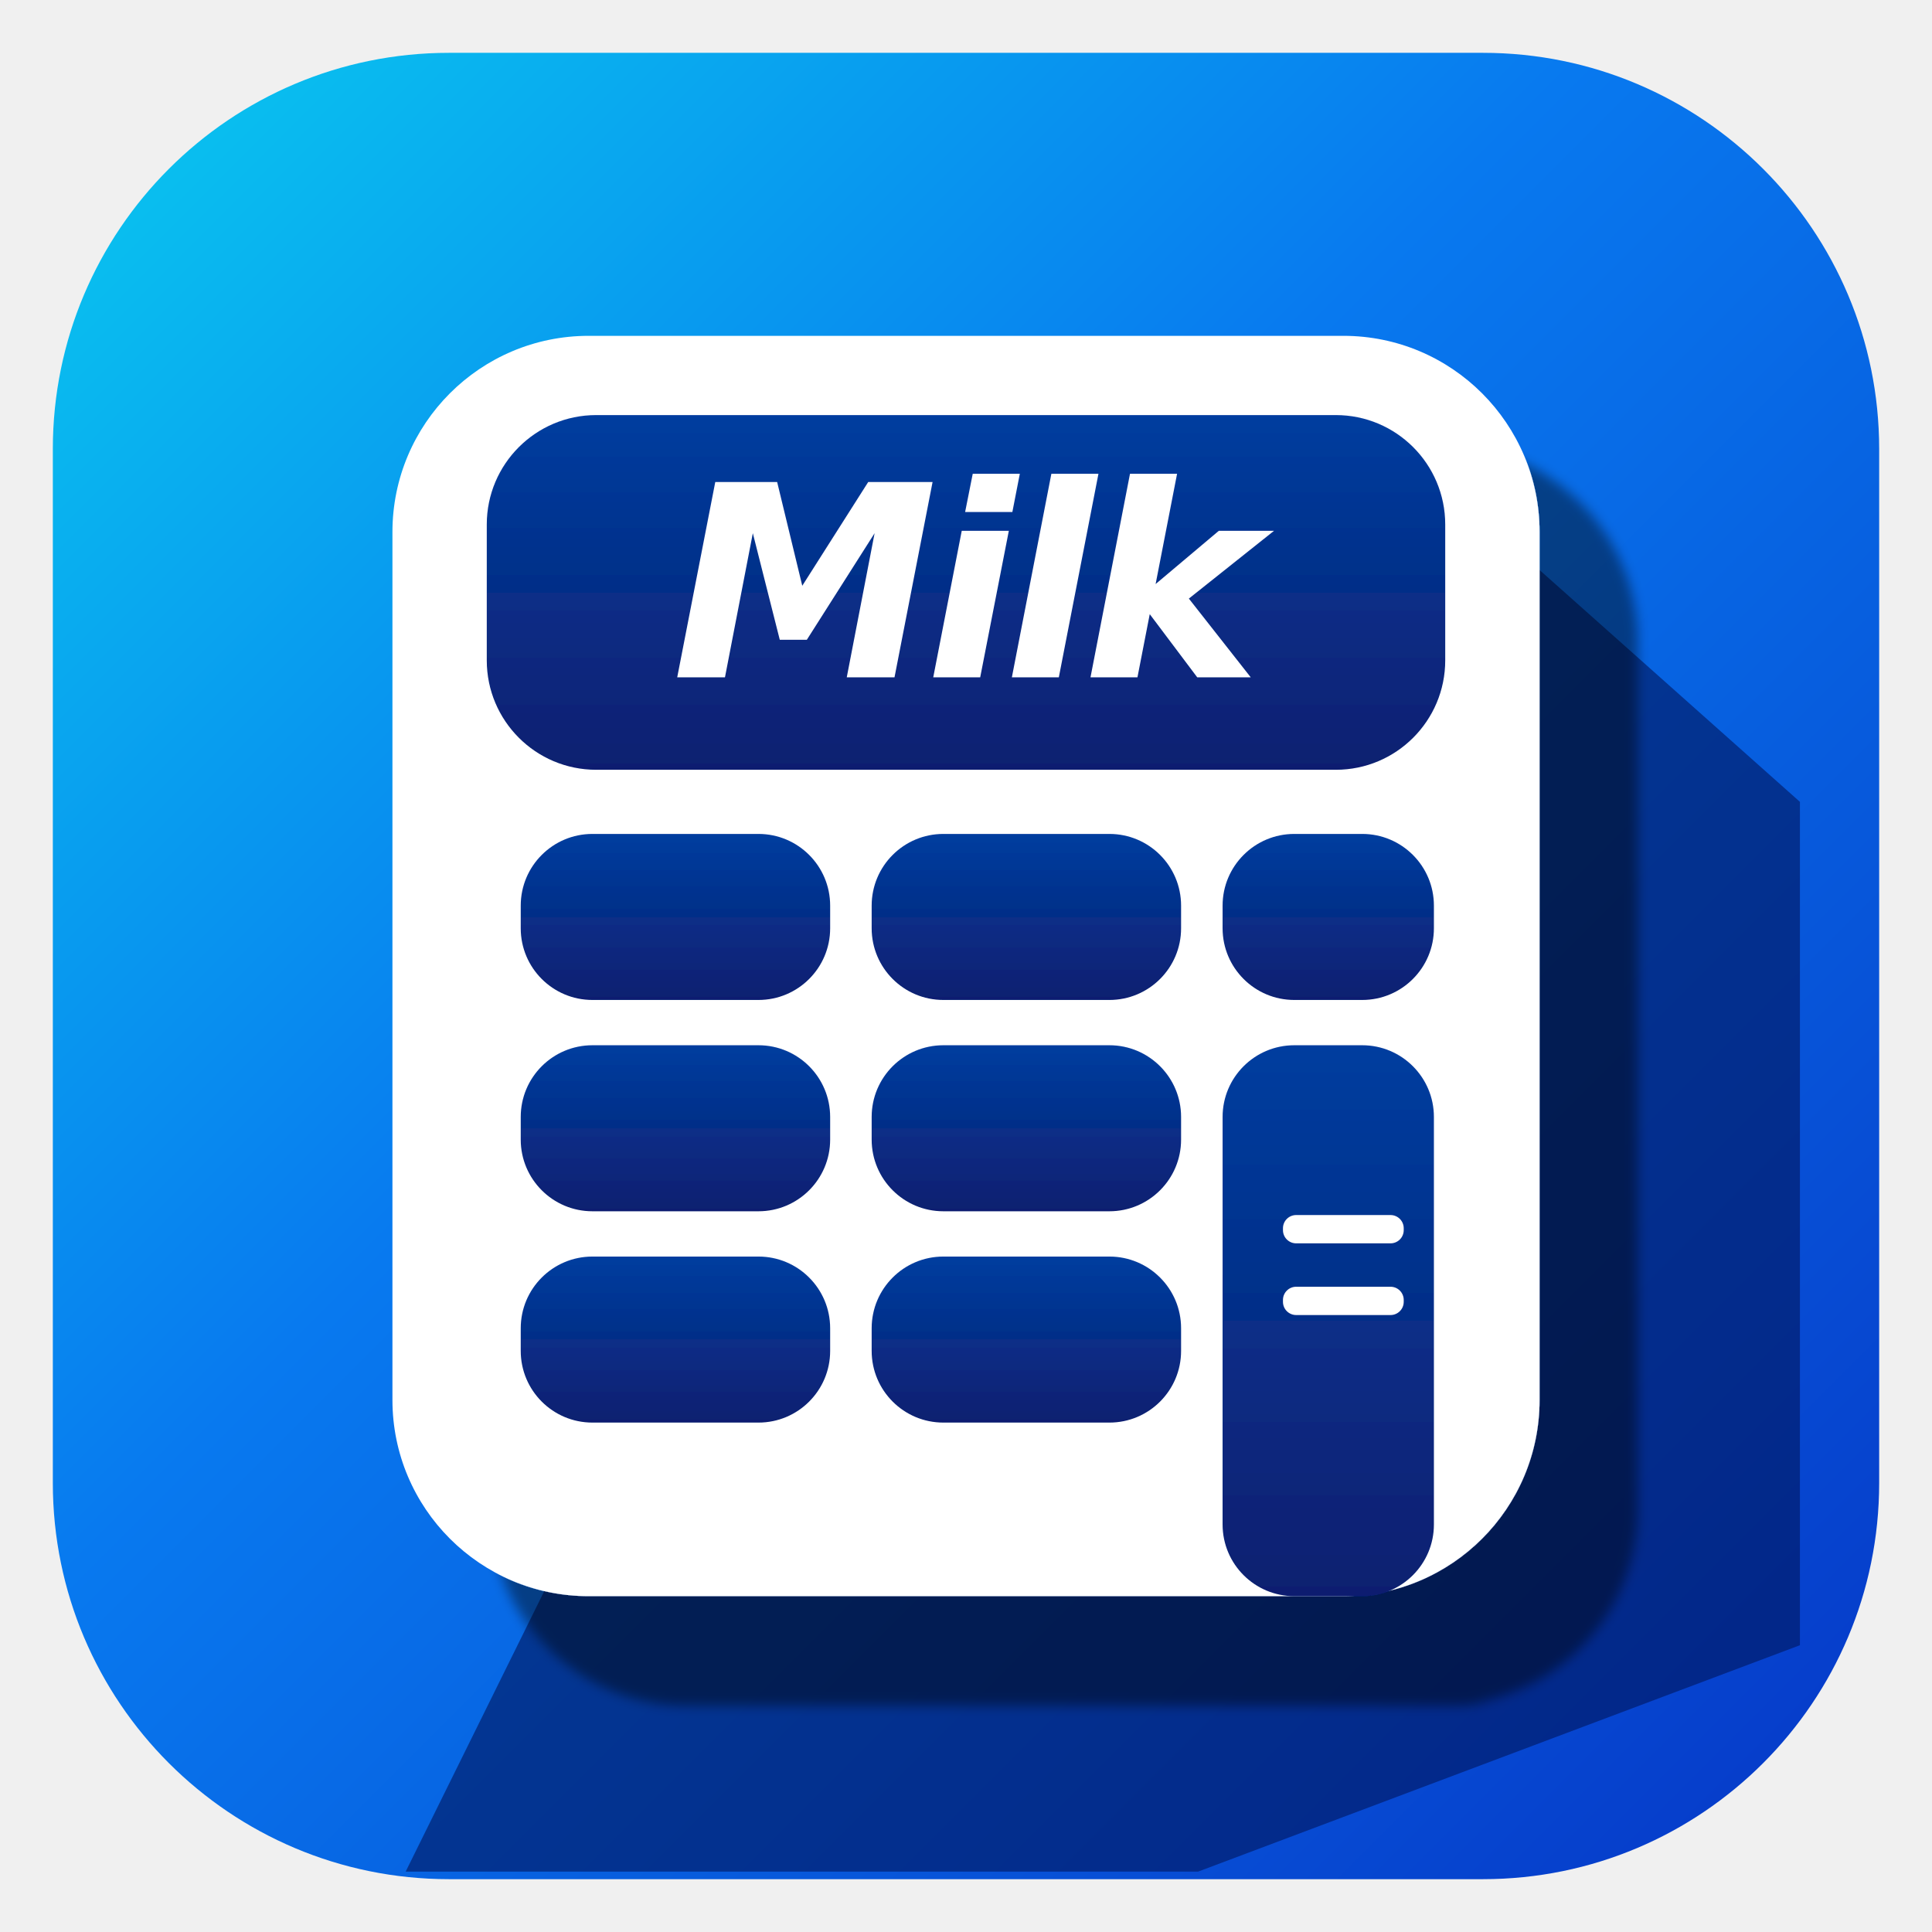
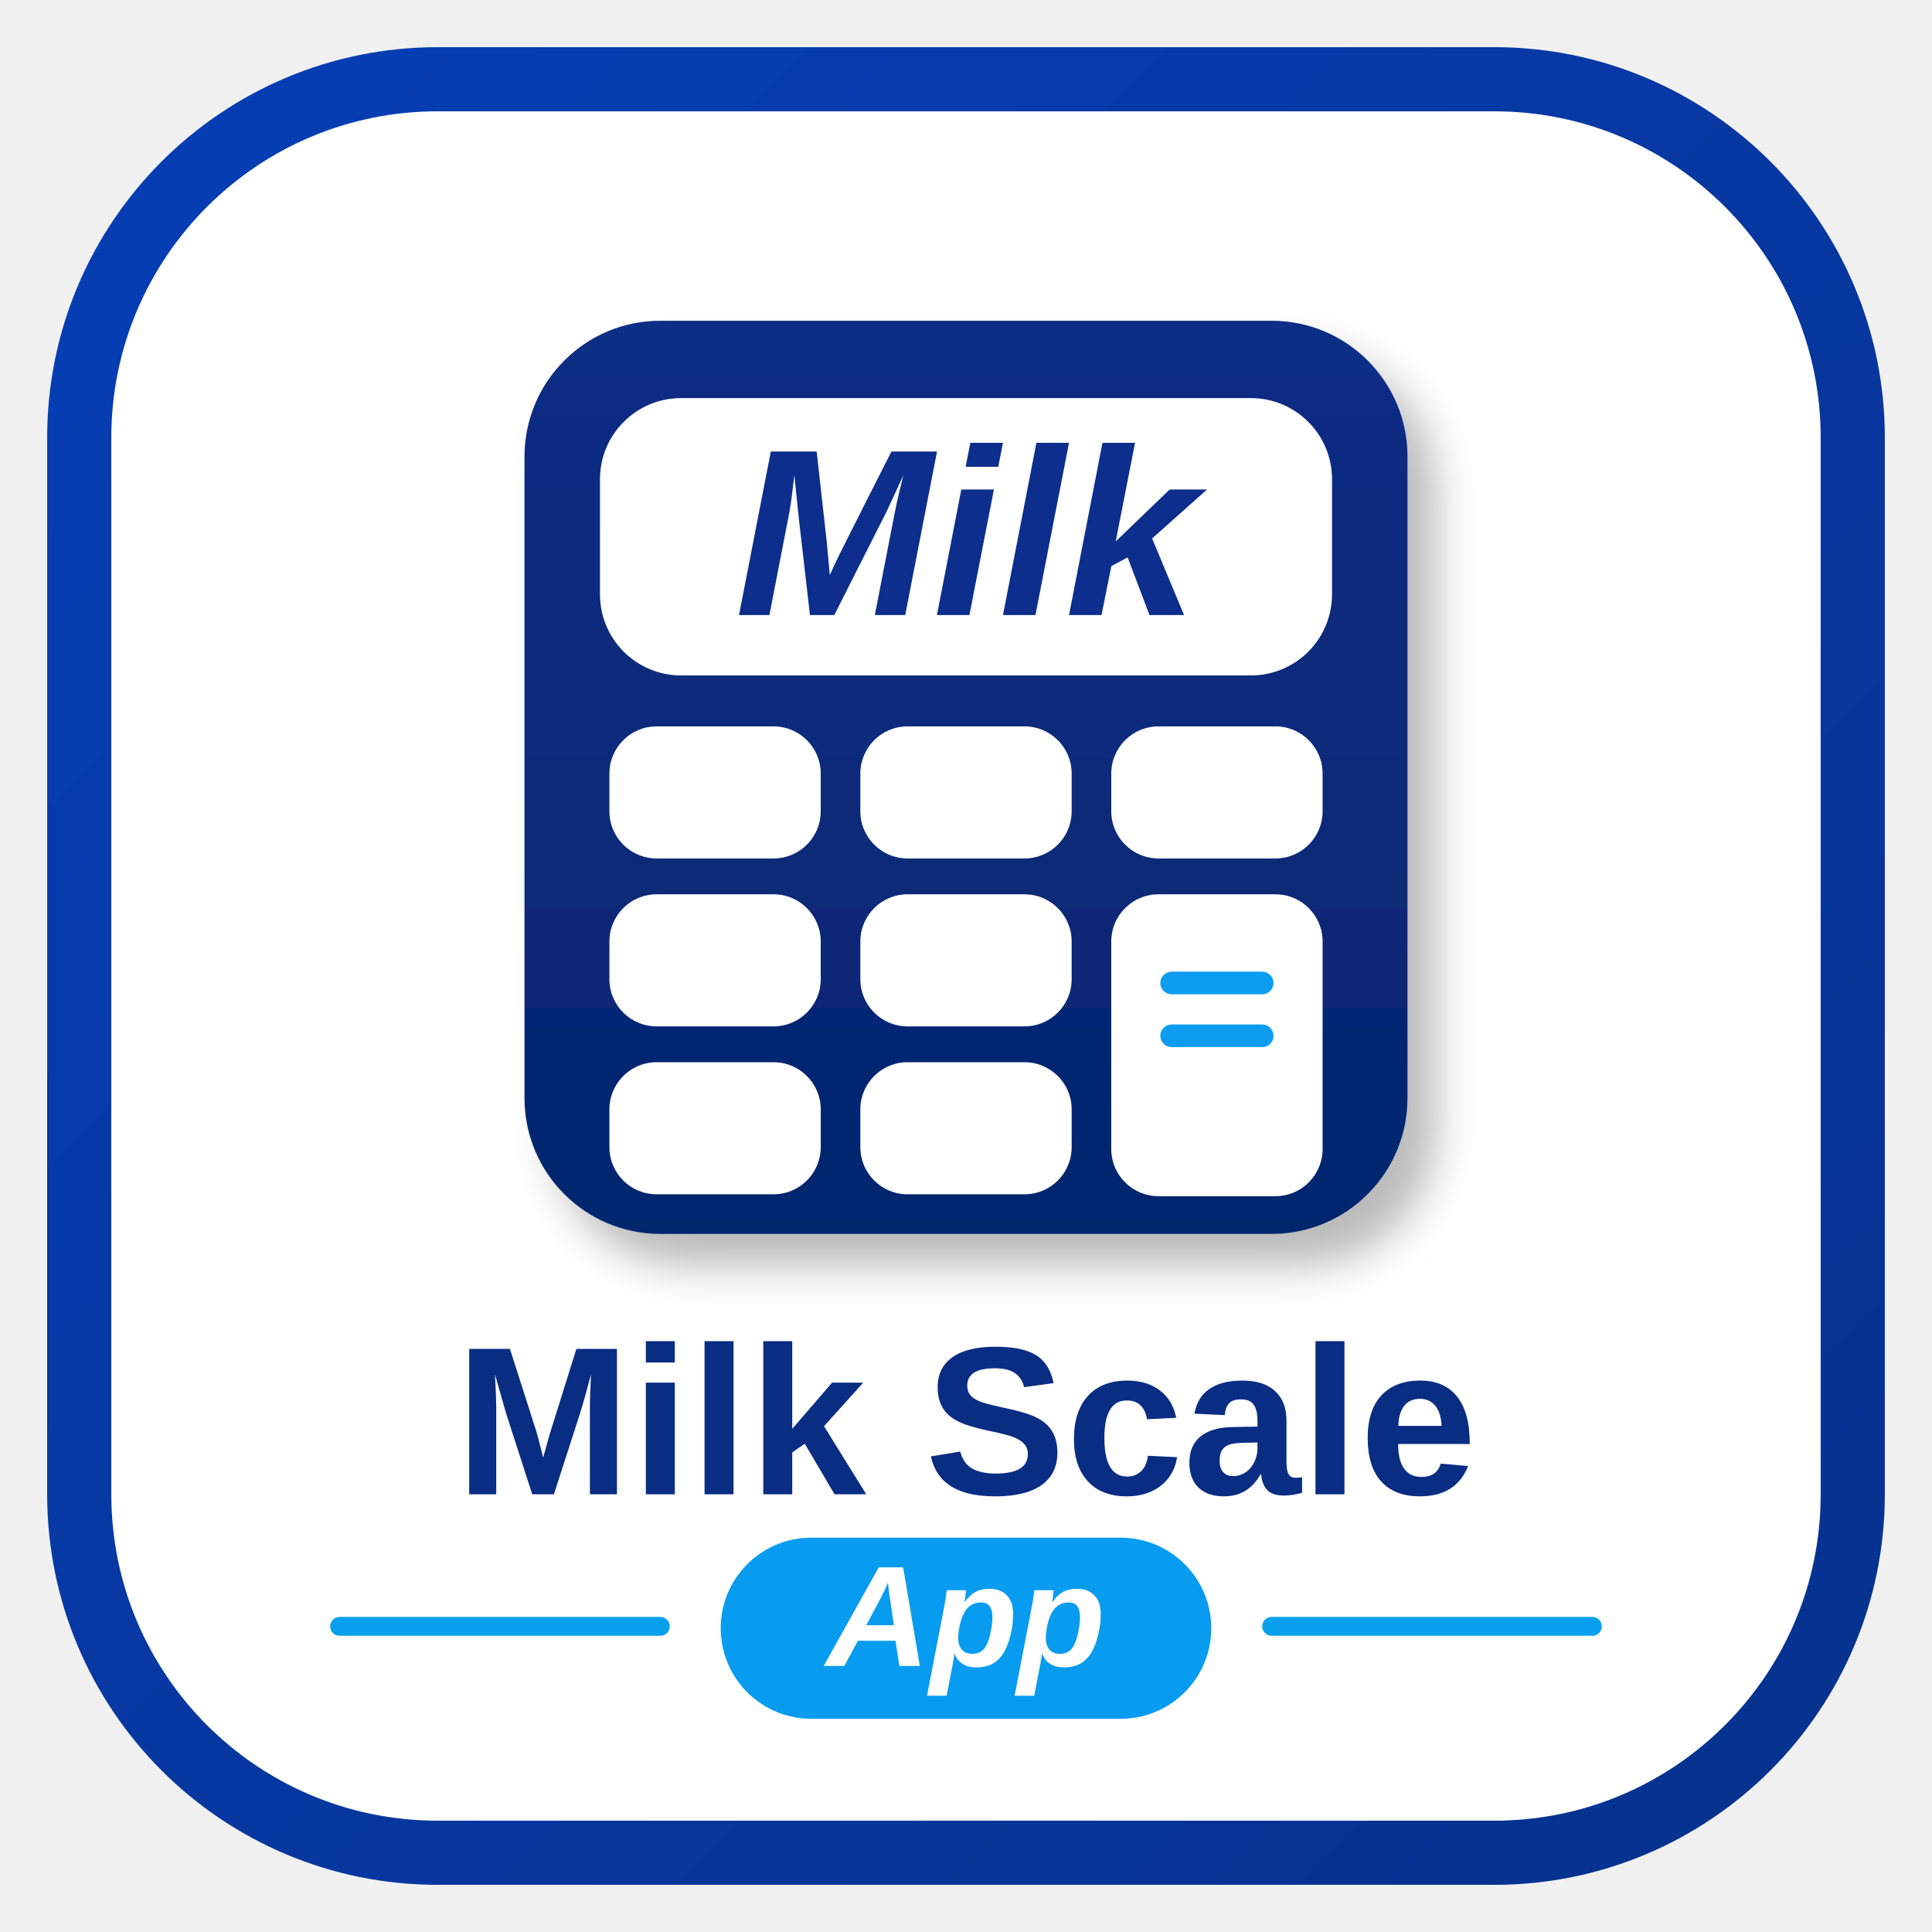
<svg xmlns="http://www.w3.org/2000/svg" width="1024" height="1024" viewBox="0 0 1024 1024">
  <defs>
-     <linearGradient id="bg" x1="0" y1="0" x2="1" y2="1">
-       <stop stop-color="#09c9ef" />
-       <stop offset=".42" stop-color="#0879ef" />
-       <stop offset="1" stop-color="#0637c7" />
+     <linearGradient id="frame" x1="0" y1="0" x2="1" y2="1">
+       <stop stop-color="#073eb5" />
+       <stop offset="1" stop-color="#06318e" />
    </linearGradient>
-     <linearGradient id="deep" x1="0" y1="0" x2="0" y2="1">
-       <stop stop-color="#063d9f" />
-       <stop offset="1" stop-color="#071f70" />
+     <linearGradient id="calc" x1="0" y1="0" x2="0" y2="1">
+       <stop stop-color="#082d86" />
+       <stop offset="1" stop-color="#06266e" />
    </linearGradient>
-     <filter id="shadow" x="-20%" y="-20%" width="150%" height="160%">
-       <feGaussianBlur in="SourceAlpha" stdDeviation="3" />
-       <feOffset dx="52" dy="58" />
+     <filter id="softShadow" x="-25%" y="-25%" width="160%" height="165%">
+       <feGaussianBlur in="SourceAlpha" stdDeviation="11" />
+       <feOffset dx="15" dy="17" />
      <feComponentTransfer>
-         <feFuncA type="linear" slope=".42" />
+         <feFuncA type="linear" slope=".27" />
      </feComponentTransfer>
      <feMerge>
        <feMergeNode />
        <feMergeNode in="SourceGraphic" />
      </feMerge>
    </filter>
  </defs>
-   <rect x="28" y="28" width="968" height="968" rx="210" fill="url(#bg)" />
-   <path d="M735 230 L954 425 L954 872 L635 992 L215 992 L300 820Z" fill="#00175f" opacity=".62" />
-   <g filter="url(#shadow)">
-     <rect x="208" y="178" width="608" height="668" rx="104" fill="#fff" />
-     <rect x="258" y="220" width="508" height="188" rx="58" fill="url(#deep)" />
-     <text x="512" y="359" text-anchor="middle" font-family="DejaVu Sans,Arial,sans-serif" font-size="142" font-style="italic" font-weight="700" letter-spacing="-7" fill="#fff">Milk</text>
-     <g fill="url(#deep)">
-       <rect x="276" y="442" width="164" height="88" rx="38" />
-       <rect x="462" y="442" width="164" height="88" rx="38" />
-       <rect x="648" y="442" width="112" height="88" rx="38" />
-       <rect x="276" y="554" width="164" height="88" rx="38" />
-       <rect x="462" y="554" width="164" height="88" rx="38" />
-       <rect x="648" y="554" width="112" height="292" rx="38" />
-       <rect x="276" y="666" width="164" height="88" rx="38" />
-       <rect x="462" y="666" width="164" height="88" rx="38" />
+   <rect x="42" y="42" width="940" height="940" rx="190" fill="#fff" stroke="url(#frame)" stroke-width="34" />
+   <g filter="url(#softShadow)">
+     <rect x="278" y="170" width="468" height="484" rx="72" fill="url(#calc)" />
+     <rect x="318" y="211" width="388" height="147" rx="43" fill="#fff" />
+     <text x="512" y="326" text-anchor="middle" font-family="Arial,sans-serif" font-size="126" font-weight="700" font-style="italic" fill="#092f8c">Milk</text>
+     <g fill="#fff">
+       <rect x="323" y="385" width="112" height="70" rx="25" />
+       <rect x="456" y="385" width="112" height="70" rx="25" />
+       <rect x="589" y="385" width="112" height="70" rx="25" />
+       <rect x="323" y="474" width="112" height="70" rx="25" />
+       <rect x="456" y="474" width="112" height="70" rx="25" />
+       <rect x="589" y="474" width="112" height="160" rx="25" />
+       <rect x="323" y="563" width="112" height="70" rx="25" />
+       <rect x="456" y="563" width="112" height="70" rx="25" />
    </g>
-     <g fill="#fff" stroke="none">
-       <rect x="680" y="644" width="64" height="15" rx="7" />
-       <rect x="680" y="682" width="64" height="15" rx="7" />
-     </g>
+     <rect x="615" y="515" width="60" height="12" rx="6" fill="#079cf0" />
+     <rect x="615" y="543" width="60" height="12" rx="6" fill="#079cf0" />
  </g>
+   <text x="512" y="792" text-anchor="middle" font-family="Arial,sans-serif" font-size="112" font-weight="700" fill="#092d83">Milk Scale</text>
+   <path d="M180 862 H350 M674 862 H844" stroke="#08a0ed" stroke-width="10" stroke-linecap="round" />
+   <rect x="382" y="815" width="260" height="96" rx="48" fill="#079cf0" />
+   <text x="512" y="883" text-anchor="middle" font-family="Arial,sans-serif" font-size="76" font-weight="700" font-style="italic" fill="#fff">App</text>
</svg>
